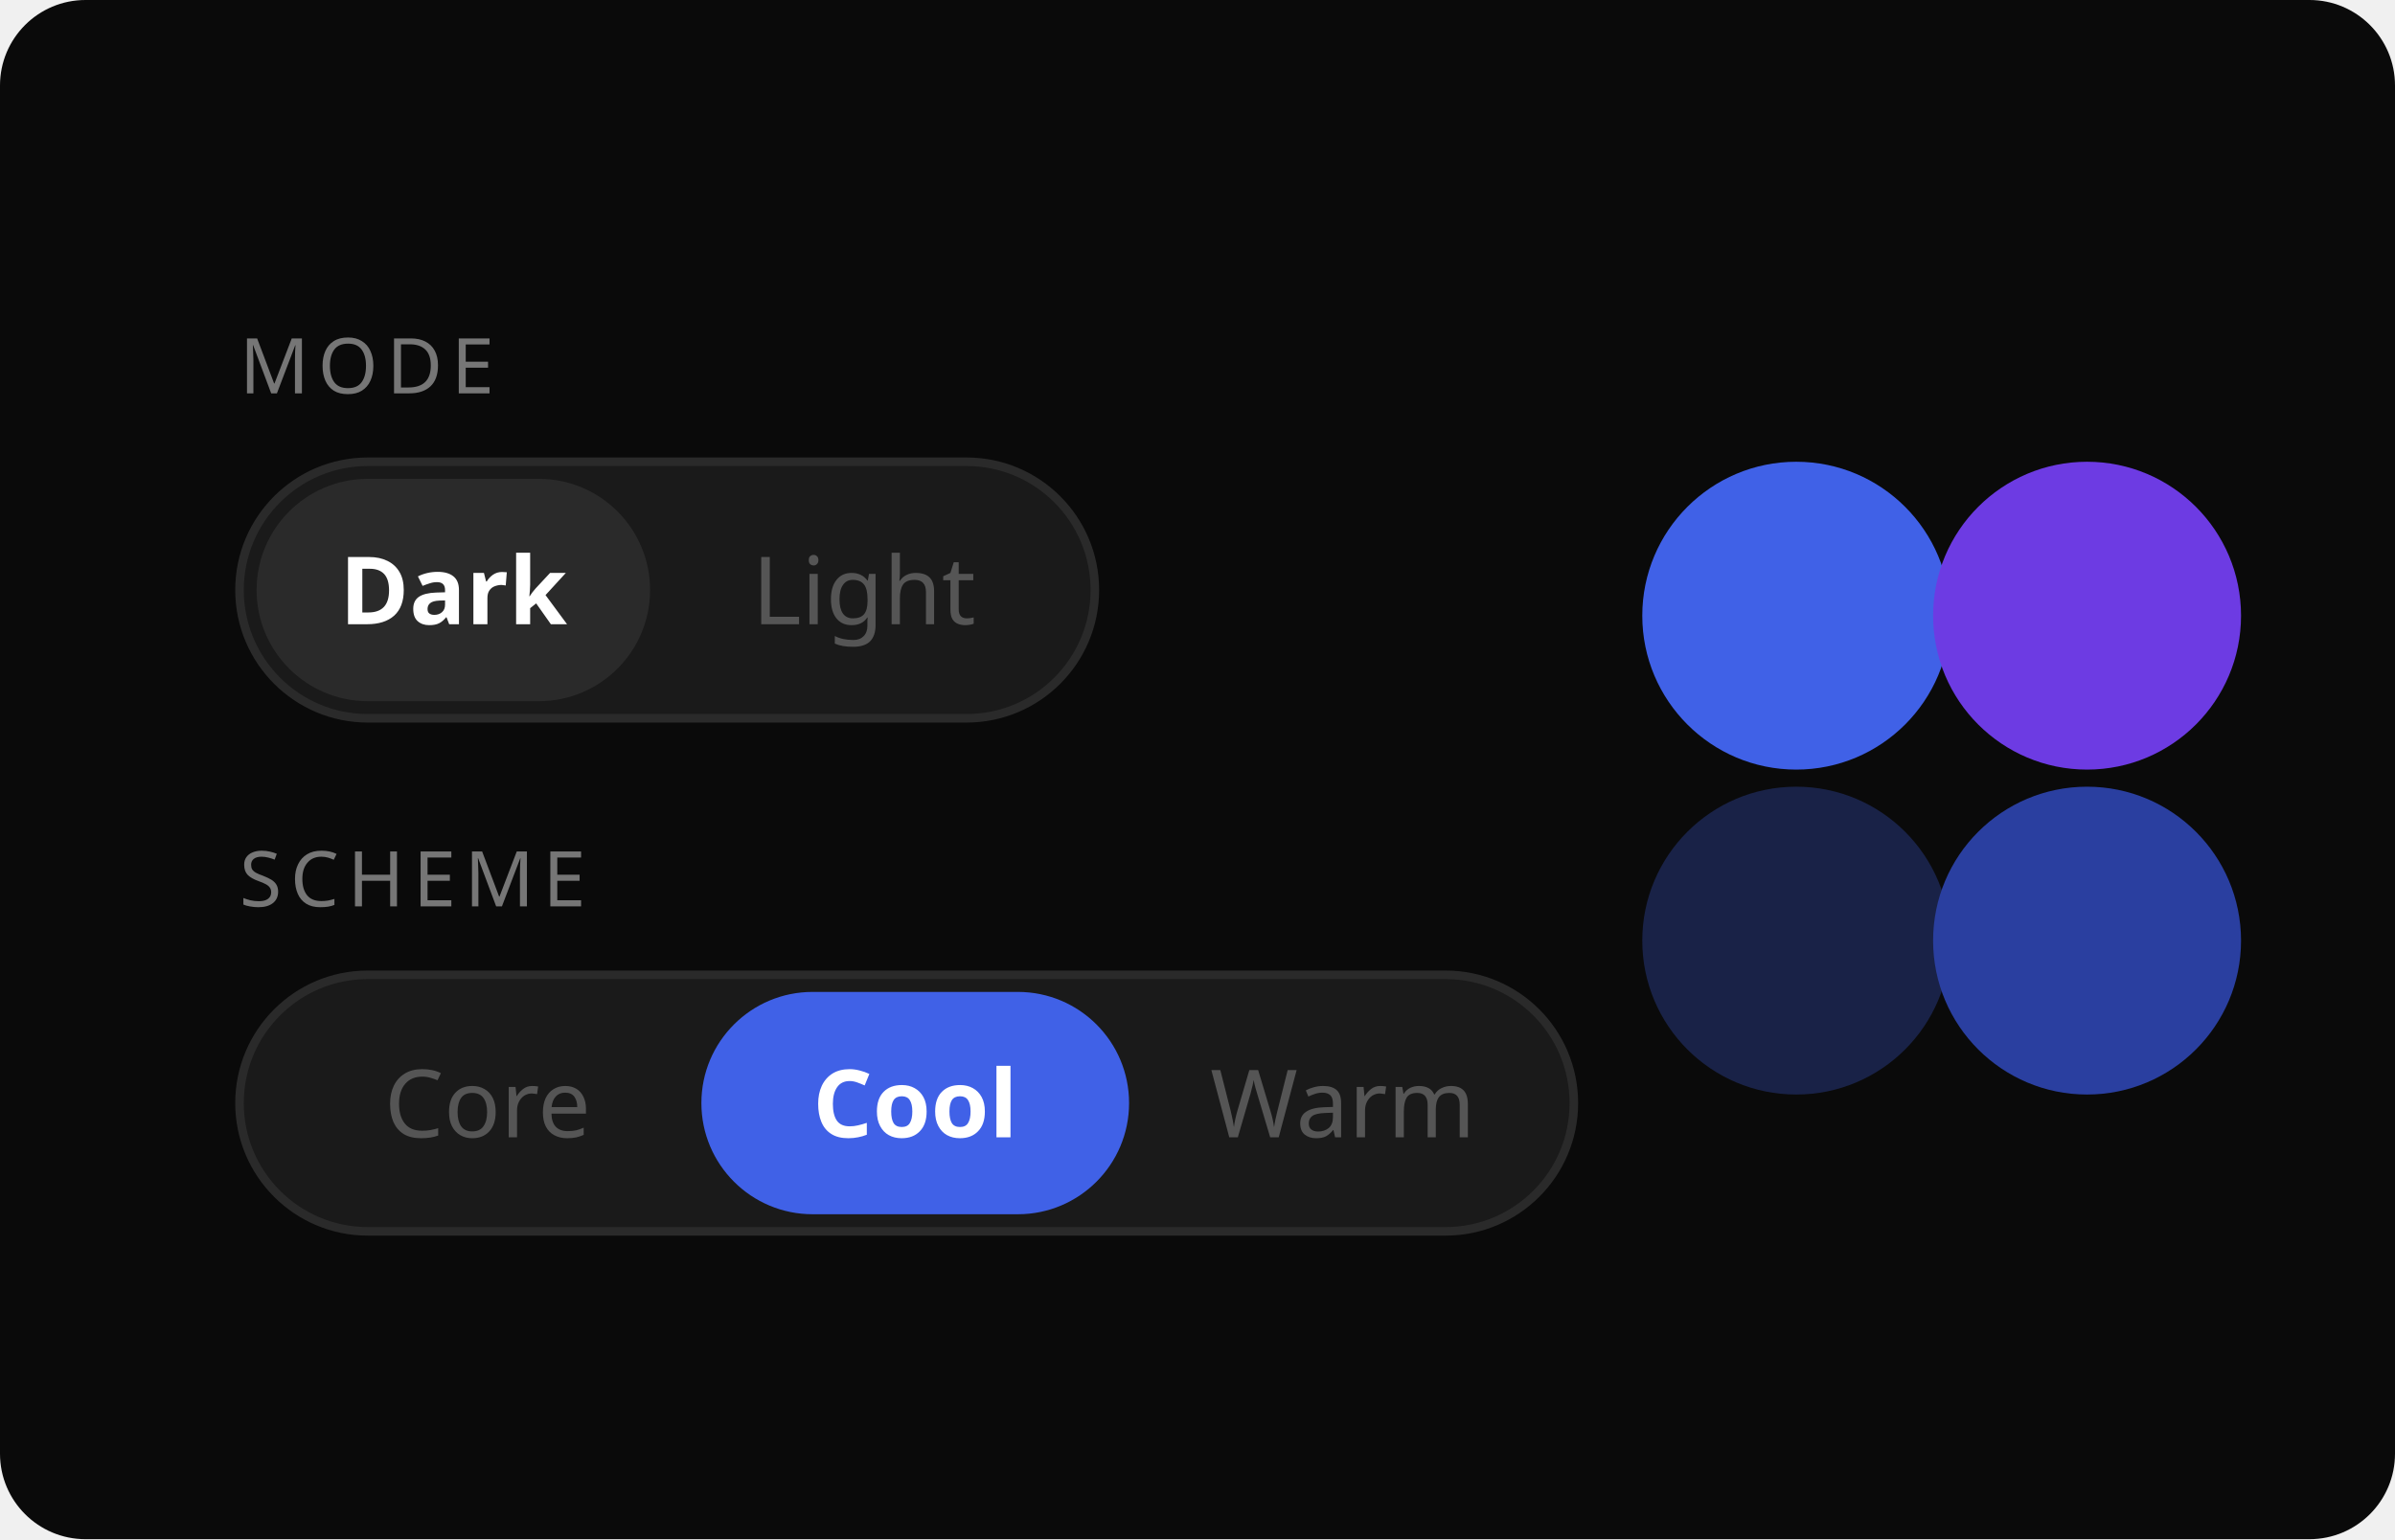
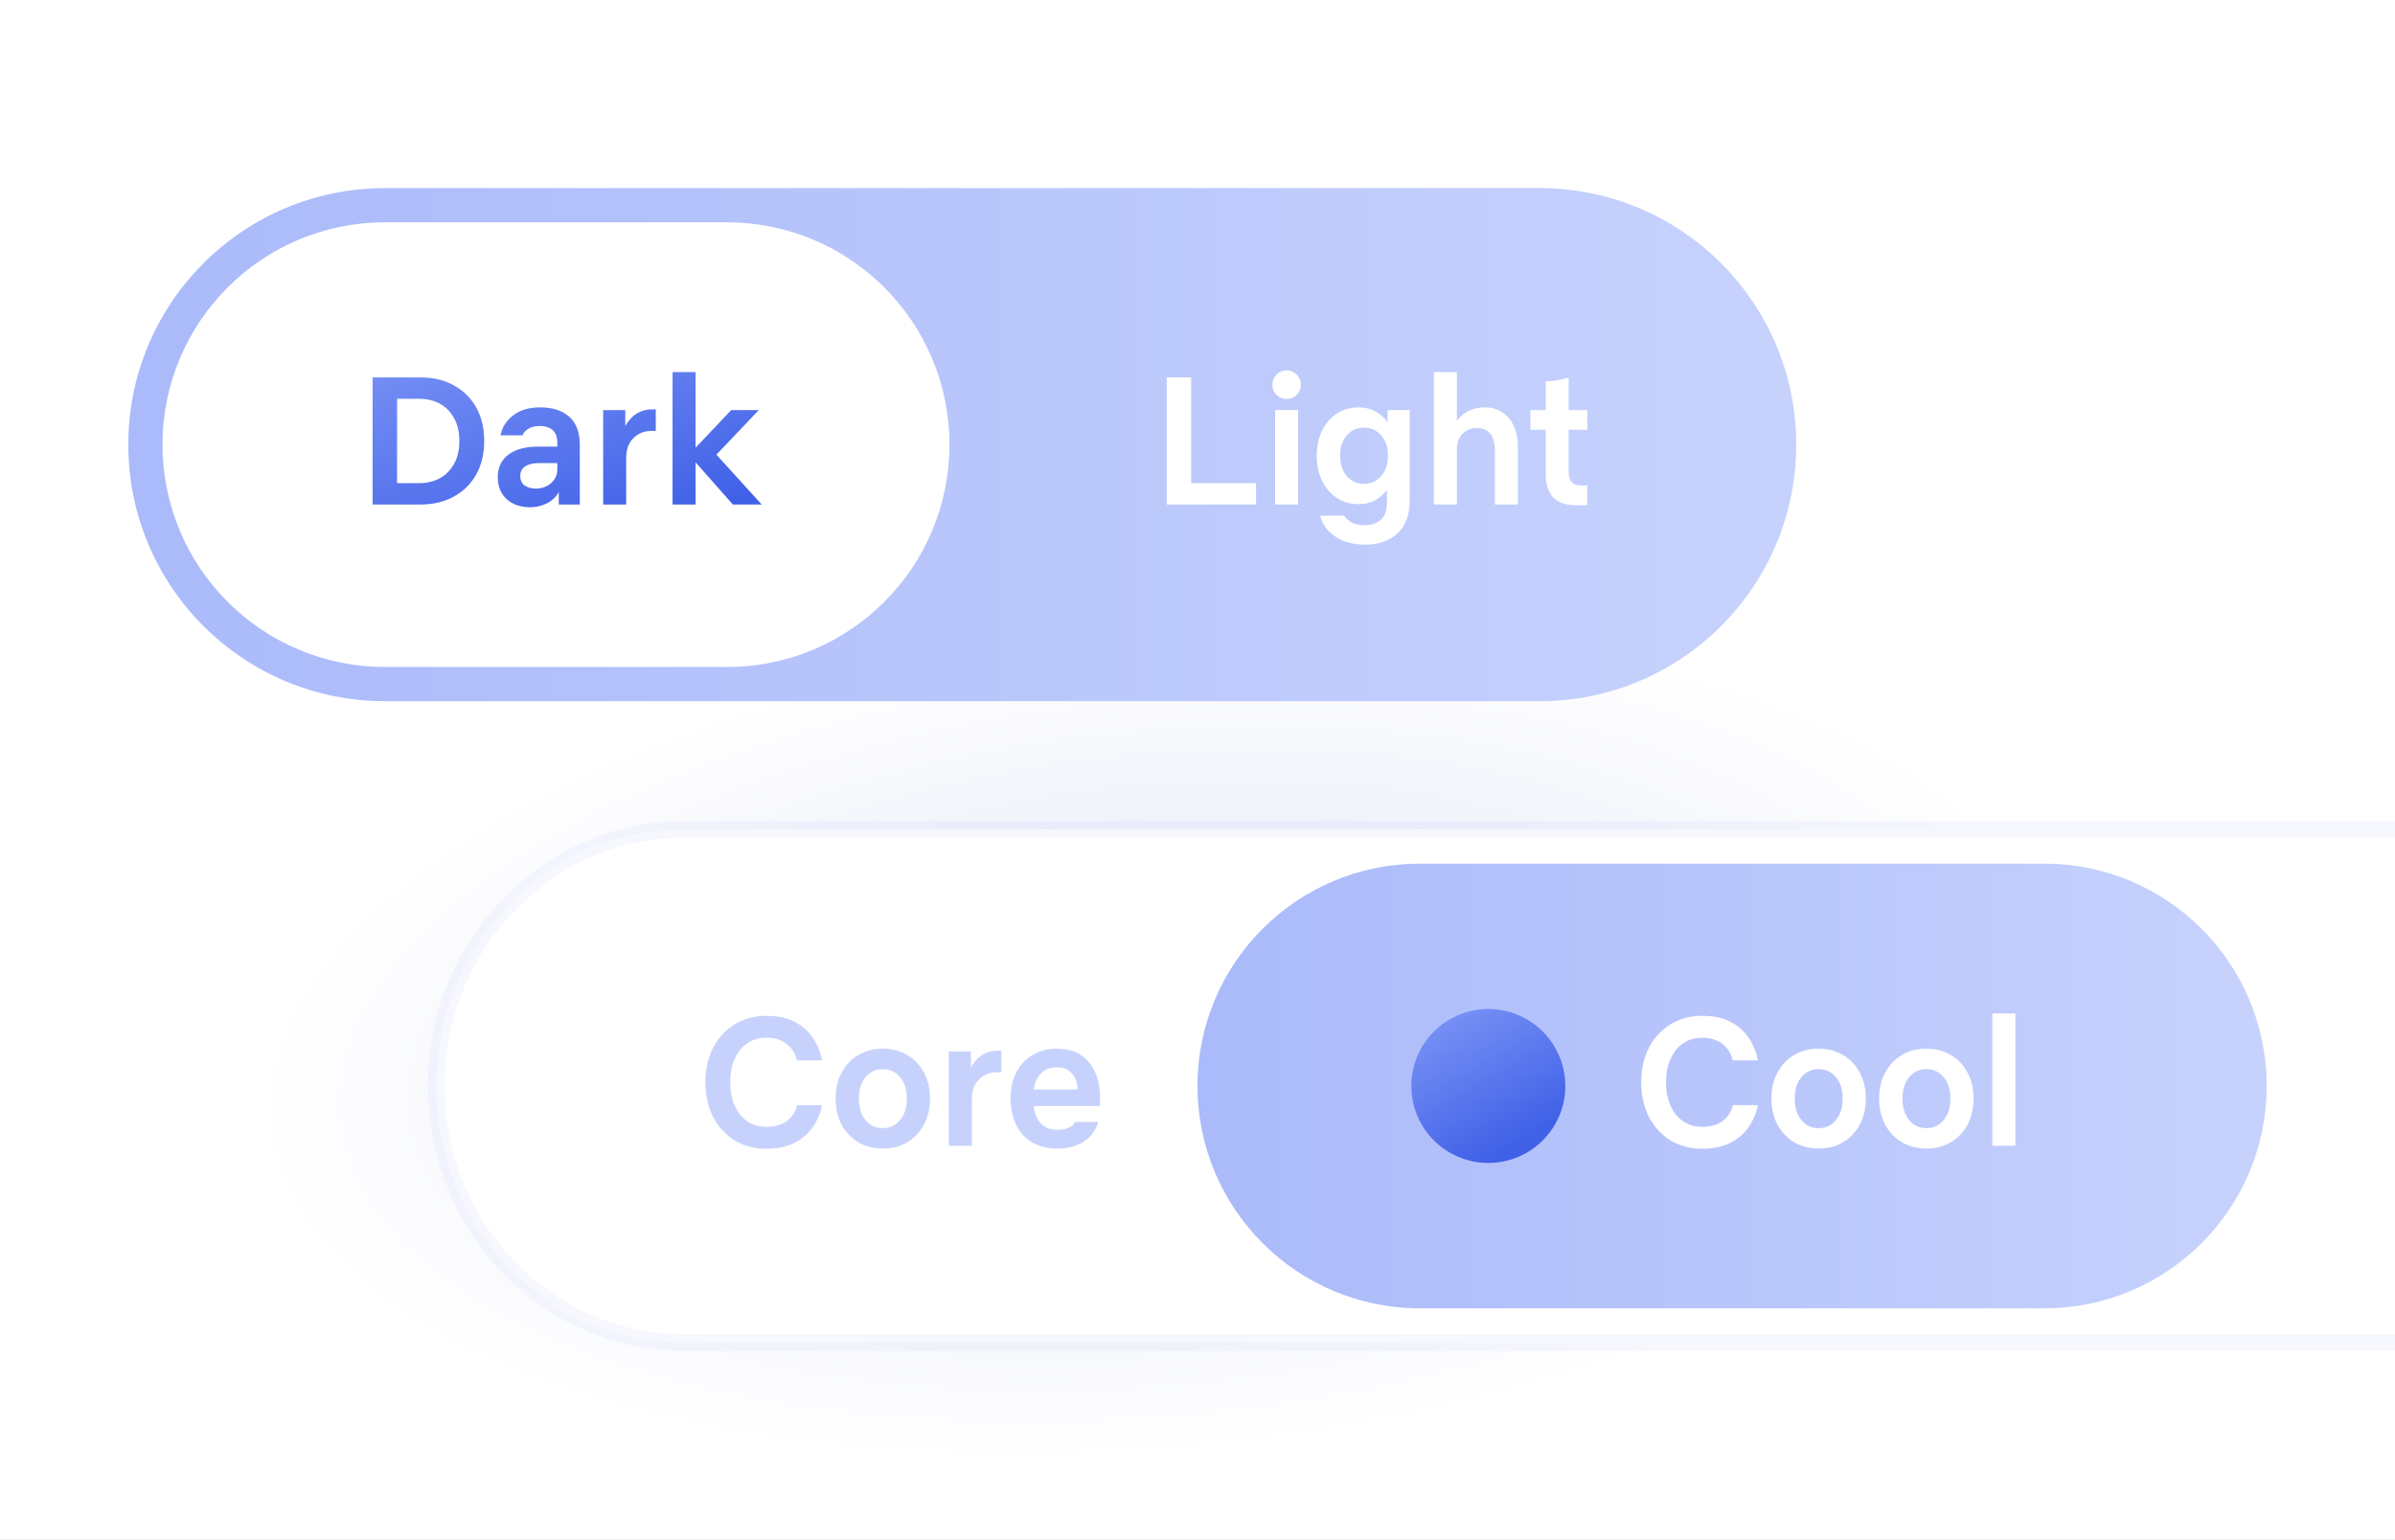
- <svg xmlns="http://www.w3.org/2000/svg" width="280" height="180" viewBox="0 0 280 180">
-   <rect width="280" height="180" fill="#0A0A0A" rx="10" />
-   <text x="28" y="46" font-family="sans-serif" font-size="9" fill="#767676" letter-spacing="1">MODE</text>
-   <rect x="28" y="54" width="100" height="30" rx="15" fill="#1A1A1A" stroke="#2A2A2A" stroke-width="1" />
-   <rect x="30" y="56" width="46" height="26" rx="13" fill="#2A2A2A" />
-   <text x="53" y="73" font-family="sans-serif" font-size="11" fill="#FFFFFF" text-anchor="middle" font-weight="600">Dark</text>
-   <text x="101" y="73" font-family="sans-serif" font-size="11" fill="#555" text-anchor="middle">Light</text>
-   <text x="28" y="106" font-family="sans-serif" font-size="9" fill="#767676" letter-spacing="1">SCHEME</text>
-   <rect x="28" y="114" width="156" height="30" rx="15" fill="#1A1A1A" stroke="#2A2A2A" stroke-width="1" />
-   <rect x="82" y="116" width="50" height="26" rx="13" fill="#4061E7" />
-   <text x="57" y="133" font-family="sans-serif" font-size="11" fill="#555" text-anchor="middle">Core</text>
-   <text x="107" y="133" font-family="sans-serif" font-size="11" fill="#FFFFFF" text-anchor="middle" font-weight="600">Cool</text>
-   <text x="157" y="133" font-family="sans-serif" font-size="11" fill="#555" text-anchor="middle">Warm</text>
-   <circle cx="210" cy="72" r="18" fill="#4061E7" />
-   <circle cx="244" cy="72" r="18" fill="#6D3BE3" />
-   <circle cx="210" cy="110" r="18" fill="#192247" />
-   <circle cx="244" cy="110" r="18" fill="#2A3FA0" />
+ <svg xmlns="http://www.w3.org/2000/svg" width="280" height="180" viewBox="0 0 280 180" fill="none">
+   <g clip-path="url(#clip0_250_2715)">
+     <rect width="280" height="180" fill="url(#paint0_radial_250_2715)" />
+     <rect x="15" y="22" width="195" height="60" rx="30" fill="url(#paint1_linear_250_2715)" />
+     <path d="M323.058 97H79.942C63.958 97 51 110.431 51 127C51 143.569 63.958 157 79.942 157H323.058C339.042 157 352 143.569 352 127C352 110.431 339.042 97 323.058 97Z" fill="white" stroke="#4061E7" stroke-opacity="0.04" stroke-width="1.941" />
+     <path d="M85 26H45C30.641 26 19 37.641 19 52C19 66.359 30.641 78 45 78H85C99.359 78 111 66.359 111 52C111 37.641 99.359 26 85 26Z" fill="white" />
+     <path d="M43.56 44.137H49.155C50.635 44.137 51.931 44.443 53.041 45.055C54.166 45.667 55.041 46.529 55.668 47.639C56.294 48.75 56.607 50.059 56.607 51.569C56.607 53.078 56.294 54.387 55.668 55.498C55.041 56.608 54.166 57.47 53.041 58.082C51.931 58.694 50.635 59 49.155 59H43.56V44.137ZM48.984 56.502C49.909 56.502 50.721 56.309 51.418 55.925C52.13 55.541 52.685 54.978 53.084 54.238C53.497 53.498 53.703 52.608 53.703 51.569C53.703 50.515 53.497 49.625 53.084 48.899C52.685 48.159 52.13 47.596 51.418 47.212C50.721 46.828 49.909 46.636 48.984 46.636H46.421V56.502H48.984ZM67.784 59H65.329V57.548C64.973 58.16 64.489 58.608 63.877 58.893C63.264 59.178 62.638 59.32 61.997 59.32C60.844 59.32 59.919 59 59.221 58.359C58.538 57.719 58.196 56.872 58.196 55.818C58.196 54.679 58.609 53.797 59.435 53.17C60.261 52.544 61.414 52.23 62.894 52.23H65.158V51.803C65.158 51.106 64.973 50.6 64.603 50.287C64.233 49.974 63.727 49.817 63.086 49.817C62.545 49.817 62.097 49.931 61.741 50.159C61.399 50.373 61.186 50.622 61.1 50.907H58.517C58.702 49.967 59.193 49.191 59.99 48.579C60.801 47.953 61.855 47.639 63.151 47.639C64.588 47.639 65.72 48.002 66.546 48.728C67.372 49.44 67.784 50.558 67.784 52.081V59ZM64.773 56.117C65.03 55.775 65.158 55.355 65.158 54.857V54.153H63.044C62.346 54.153 61.798 54.281 61.399 54.537C61.015 54.793 60.823 55.17 60.823 55.669C60.823 56.153 60.994 56.523 61.335 56.779C61.691 57.021 62.14 57.142 62.681 57.142C63.065 57.142 63.449 57.057 63.834 56.886C64.218 56.715 64.531 56.459 64.773 56.117ZM70.517 47.96H73.101V49.817C73.443 49.205 73.877 48.728 74.404 48.387C74.945 48.045 75.55 47.874 76.219 47.874H76.667V50.394H76.155C75.329 50.394 74.632 50.672 74.062 51.227C73.493 51.768 73.208 52.544 73.208 53.554V59H70.517V47.96ZM78.629 43.518H81.32V52.359L85.484 47.96H88.709L83.755 53.17L89.051 59H85.677L81.32 54.067V59H78.629V43.518Z" fill="url(#paint2_linear_250_2715)" />
+     <path d="M136.401 44.137H139.263V56.502H146.844V59H139.263H136.401V44.137ZM149.074 47.96H151.764V59H149.074V47.96ZM149.244 43.795C149.572 43.468 149.963 43.304 150.419 43.304C150.875 43.304 151.266 43.468 151.593 43.795C151.921 44.123 152.085 44.522 152.085 44.991C152.085 45.461 151.921 45.86 151.593 46.187C151.266 46.5 150.875 46.657 150.419 46.657C149.963 46.657 149.572 46.5 149.244 46.187C148.917 45.86 148.753 45.461 148.753 44.991C148.753 44.522 148.917 44.123 149.244 43.795ZM164.808 58.573C164.808 60.21 164.338 61.47 163.399 62.353C162.473 63.25 161.206 63.698 159.598 63.698C158.202 63.698 157.035 63.378 156.095 62.737C155.17 62.111 154.586 61.299 154.344 60.303H157.142C157.327 60.616 157.619 60.879 158.017 61.093C158.416 61.306 158.921 61.413 159.533 61.413C160.373 61.413 161.014 61.2 161.455 60.772C161.911 60.345 162.139 59.683 162.139 58.786V57.292C161.754 57.818 161.285 58.231 160.729 58.53C160.174 58.815 159.541 58.957 158.829 58.957C157.875 58.957 157.028 58.715 156.288 58.231C155.561 57.747 154.985 57.078 154.558 56.224C154.145 55.37 153.938 54.395 153.938 53.298C153.938 52.202 154.145 51.227 154.558 50.373C154.985 49.519 155.561 48.849 156.288 48.365C157.028 47.881 157.875 47.639 158.829 47.639C159.569 47.639 160.224 47.796 160.793 48.109C161.363 48.422 161.84 48.849 162.224 49.39V47.96H164.808V58.573ZM162.267 53.277C162.267 52.309 162.003 51.526 161.477 50.928C160.95 50.316 160.274 50.01 159.448 50.01C158.637 50.01 157.967 50.316 157.441 50.928C156.928 51.526 156.672 52.309 156.672 53.277C156.672 54.259 156.928 55.056 157.441 55.669C157.967 56.281 158.637 56.587 159.448 56.587C160.274 56.587 160.95 56.281 161.477 55.669C162.003 55.056 162.267 54.259 162.267 53.277ZM167.634 43.518H170.325V49.198C171.136 48.159 172.218 47.639 173.571 47.639C174.368 47.639 175.051 47.831 175.621 48.216C176.204 48.586 176.653 49.113 176.966 49.796C177.293 50.479 177.457 51.27 177.457 52.166V59H174.766V52.572C174.766 51.803 174.588 51.191 174.233 50.736C173.891 50.28 173.364 50.052 172.652 50.052C171.997 50.052 171.442 50.273 170.987 50.714C170.545 51.156 170.325 51.761 170.325 52.529V59H167.634V43.518ZM180.706 50.266H178.912V47.96H180.706V44.607C181.632 44.564 182.528 44.415 183.397 44.158V47.96H185.575V50.266H183.397V55.22C183.397 56.26 183.867 56.779 184.806 56.779H185.575V59.085H184.187C183.077 59.085 182.215 58.786 181.603 58.188C181.005 57.576 180.706 56.687 180.706 55.519V50.266Z" fill="white" />
+     <path d="M83.364 130.605C82.766 129.423 82.467 128.078 82.467 126.569C82.467 125.045 82.766 123.7 83.364 122.532C83.976 121.365 84.816 120.454 85.883 119.799C86.965 119.13 88.204 118.795 89.599 118.795C90.852 118.795 91.927 119.016 92.824 119.457C93.721 119.899 94.439 120.511 94.981 121.294C95.536 122.077 95.913 122.981 96.112 124.006H93.165C92.98 123.209 92.582 122.568 91.969 122.084C91.357 121.6 90.56 121.358 89.578 121.358C88.752 121.358 88.019 121.572 87.378 121.999C86.752 122.426 86.261 123.031 85.905 123.814C85.549 124.583 85.371 125.501 85.371 126.569C85.371 127.622 85.549 128.54 85.905 129.323C86.261 130.106 86.752 130.711 87.378 131.138C88.019 131.566 88.752 131.779 89.578 131.779C90.56 131.779 91.364 131.551 91.991 131.096C92.617 130.626 93.016 130.007 93.187 129.238H96.112C95.913 130.22 95.536 131.096 94.981 131.865C94.439 132.633 93.721 133.238 92.824 133.68C91.927 134.121 90.852 134.342 89.599 134.342C88.204 134.342 86.965 134.014 85.883 133.359C84.816 132.69 83.976 131.772 83.364 130.605ZM98.392 131.523C97.922 130.64 97.687 129.622 97.687 128.469C97.687 127.316 97.922 126.305 98.392 125.437C98.862 124.554 99.51 123.871 100.335 123.387C101.175 122.888 102.136 122.639 103.218 122.639C104.3 122.639 105.254 122.888 106.08 123.387C106.905 123.871 107.553 124.554 108.023 125.437C108.493 126.305 108.728 127.316 108.728 128.469C108.728 129.622 108.493 130.64 108.023 131.523C107.553 132.391 106.905 133.075 106.08 133.573C105.254 134.071 104.3 134.32 103.218 134.32C102.136 134.32 101.175 134.071 100.335 133.573C99.51 133.075 98.862 132.391 98.392 131.523ZM106.016 128.469C106.016 127.416 105.752 126.583 105.225 125.971C104.713 125.344 104.044 125.031 103.218 125.031C102.392 125.031 101.716 125.344 101.189 125.971C100.677 126.583 100.421 127.416 100.421 128.469C100.421 129.523 100.677 130.363 101.189 130.989C101.716 131.615 102.392 131.929 103.218 131.929C104.044 131.929 104.713 131.615 105.225 130.989C105.752 130.363 106.016 129.523 106.016 128.469ZM110.924 122.96H113.508V124.817C113.849 124.205 114.284 123.728 114.81 123.387C115.351 123.045 115.956 122.874 116.626 122.874H117.074V125.394H116.562C115.736 125.394 115.038 125.672 114.469 126.227C113.899 126.768 113.615 127.544 113.615 128.555V134H110.924V122.96ZM123.633 134.32C122.495 134.32 121.512 134.085 120.687 133.616C119.875 133.132 119.249 132.448 118.807 131.566C118.366 130.683 118.145 129.637 118.145 128.426C118.145 127.316 118.359 126.327 118.786 125.458C119.227 124.59 119.854 123.906 120.665 123.408C121.477 122.896 122.445 122.639 123.569 122.639C125.178 122.639 126.417 123.159 127.285 124.198C128.168 125.237 128.609 126.625 128.609 128.362V129.345H120.857C121.085 131.195 122.018 132.121 123.655 132.121C124.182 132.121 124.623 132.035 124.979 131.865C125.335 131.694 125.577 131.473 125.705 131.203H128.396C128.139 132.156 127.584 132.918 126.73 133.487C125.89 134.043 124.858 134.32 123.633 134.32ZM125.982 127.401C125.954 126.633 125.733 126.013 125.32 125.544C124.922 125.059 124.331 124.817 123.548 124.817C122.808 124.817 122.203 125.045 121.733 125.501C121.277 125.942 120.985 126.576 120.857 127.401H125.982Z" fill="#C7D2FC" />
+     <rect x="140" y="101" width="125" height="52" rx="26" fill="url(#paint3_linear_250_2715)" />
+     <path d="M192.771 130.605C192.173 129.423 191.874 128.078 191.874 126.569C191.874 125.045 192.173 123.7 192.771 122.532C193.383 121.365 194.223 120.454 195.291 119.799C196.373 119.13 197.611 118.795 199.006 118.795C200.259 118.795 201.334 119.016 202.231 119.457C203.128 119.899 203.847 120.511 204.388 121.294C204.943 122.077 205.32 122.981 205.519 124.006H202.573C202.387 123.209 201.989 122.568 201.377 122.084C200.764 121.6 199.967 121.358 198.985 121.358C198.159 121.358 197.426 121.572 196.785 121.999C196.159 122.426 195.668 123.031 195.312 123.814C194.956 124.583 194.778 125.501 194.778 126.569C194.778 127.622 194.956 128.54 195.312 129.323C195.668 130.106 196.159 130.711 196.785 131.138C197.426 131.566 198.159 131.779 198.985 131.779C199.967 131.779 200.772 131.551 201.398 131.096C202.024 130.626 202.423 130.007 202.594 129.238H205.519C205.32 130.22 204.943 131.096 204.388 131.865C203.847 132.633 203.128 133.238 202.231 133.68C201.334 134.121 200.259 134.342 199.006 134.342C197.611 134.342 196.373 134.014 195.291 133.359C194.223 132.69 193.383 131.772 192.771 130.605ZM207.799 131.523C207.329 130.64 207.094 129.622 207.094 128.469C207.094 127.316 207.329 126.305 207.799 125.437C208.269 124.554 208.917 123.871 209.742 123.387C210.582 122.888 211.543 122.639 212.625 122.639C213.707 122.639 214.661 122.888 215.487 123.387C216.313 123.871 216.96 124.554 217.43 125.437C217.9 126.305 218.135 127.316 218.135 128.469C218.135 129.622 217.9 130.64 217.43 131.523C216.96 132.391 216.313 133.075 215.487 133.573C214.661 134.071 213.707 134.32 212.625 134.32C211.543 134.32 210.582 134.071 209.742 133.573C208.917 133.075 208.269 132.391 207.799 131.523ZM215.423 128.469C215.423 127.416 215.159 126.583 214.633 125.971C214.12 125.344 213.451 125.031 212.625 125.031C211.8 125.031 211.123 125.344 210.597 125.971C210.084 126.583 209.828 127.416 209.828 128.469C209.828 129.523 210.084 130.363 210.597 130.989C211.123 131.615 211.8 131.929 212.625 131.929C213.451 131.929 214.12 131.615 214.633 130.989C215.159 130.363 215.423 129.523 215.423 128.469ZM220.395 131.523C219.925 130.64 219.69 129.622 219.69 128.469C219.69 127.316 219.925 126.305 220.395 125.437C220.865 124.554 221.513 123.871 222.338 123.387C223.178 122.888 224.139 122.639 225.221 122.639C226.303 122.639 227.257 122.888 228.083 123.387C228.909 123.871 229.556 124.554 230.026 125.437C230.496 126.305 230.731 127.316 230.731 128.469C230.731 129.622 230.496 130.64 230.026 131.523C229.556 132.391 228.909 133.075 228.083 133.573C227.257 134.071 226.303 134.32 225.221 134.32C224.139 134.32 223.178 134.071 222.338 133.573C221.513 133.075 220.865 132.391 220.395 131.523ZM228.019 128.469C228.019 127.416 227.755 126.583 227.229 125.971C226.716 125.344 226.047 125.031 225.221 125.031C224.396 125.031 223.719 125.344 223.193 125.971C222.68 126.583 222.424 127.416 222.424 128.469C222.424 129.523 222.68 130.363 223.193 130.989C223.719 131.615 224.396 131.929 225.221 131.929C226.047 131.929 226.716 131.615 227.229 130.989C227.755 130.363 228.019 129.523 228.019 128.469ZM232.927 118.518H235.618V134H232.927V118.518Z" fill="white" />
+     <circle cx="174" cy="127" r="9" fill="url(#paint4_linear_250_2715)" />
+   </g>
+   <defs>
+     <radialGradient id="paint0_radial_250_2715" cx="0" cy="0" r="1" gradientUnits="userSpaceOnUse" gradientTransform="translate(135.5 122) rotate(84.6442) scale(48.2105 106.614)">
+       <stop stop-color="#E1E5F5" />
+       <stop offset="1" stop-color="white" />
+     </radialGradient>
+     <linearGradient id="paint1_linear_250_2715" x1="210.841" y1="45.766" x2="6.358" y2="45.766" gradientUnits="userSpaceOnUse">
+       <stop stop-color="#C7D2FC" />
+       <stop offset="1" stop-color="#A9B9FA" />
+     </linearGradient>
+     <linearGradient id="paint2_linear_250_2715" x1="76" y1="62" x2="64.099" y2="25.926" gradientUnits="userSpaceOnUse">
+       <stop stop-color="#4061E7" />
+       <stop offset="1" stop-color="#889FF9" />
+     </linearGradient>
+     <linearGradient id="paint3_linear_250_2715" x1="265.539" y1="121.597" x2="134.461" y2="121.597" gradientUnits="userSpaceOnUse">
+       <stop stop-color="#C7D2FC" />
+       <stop offset="1" stop-color="#A9B9FA" />
+     </linearGradient>
+     <linearGradient id="paint4_linear_250_2715" x1="177.857" y1="133.429" x2="166.723" y2="114.143" gradientUnits="userSpaceOnUse">
+       <stop stop-color="#4061E7" />
+       <stop offset="1" stop-color="#889FF9" />
+     </linearGradient>
+     <clipPath id="clip0_250_2715">
+       <rect width="280" height="180" fill="white" />
+     </clipPath>
+   </defs>
</svg>
